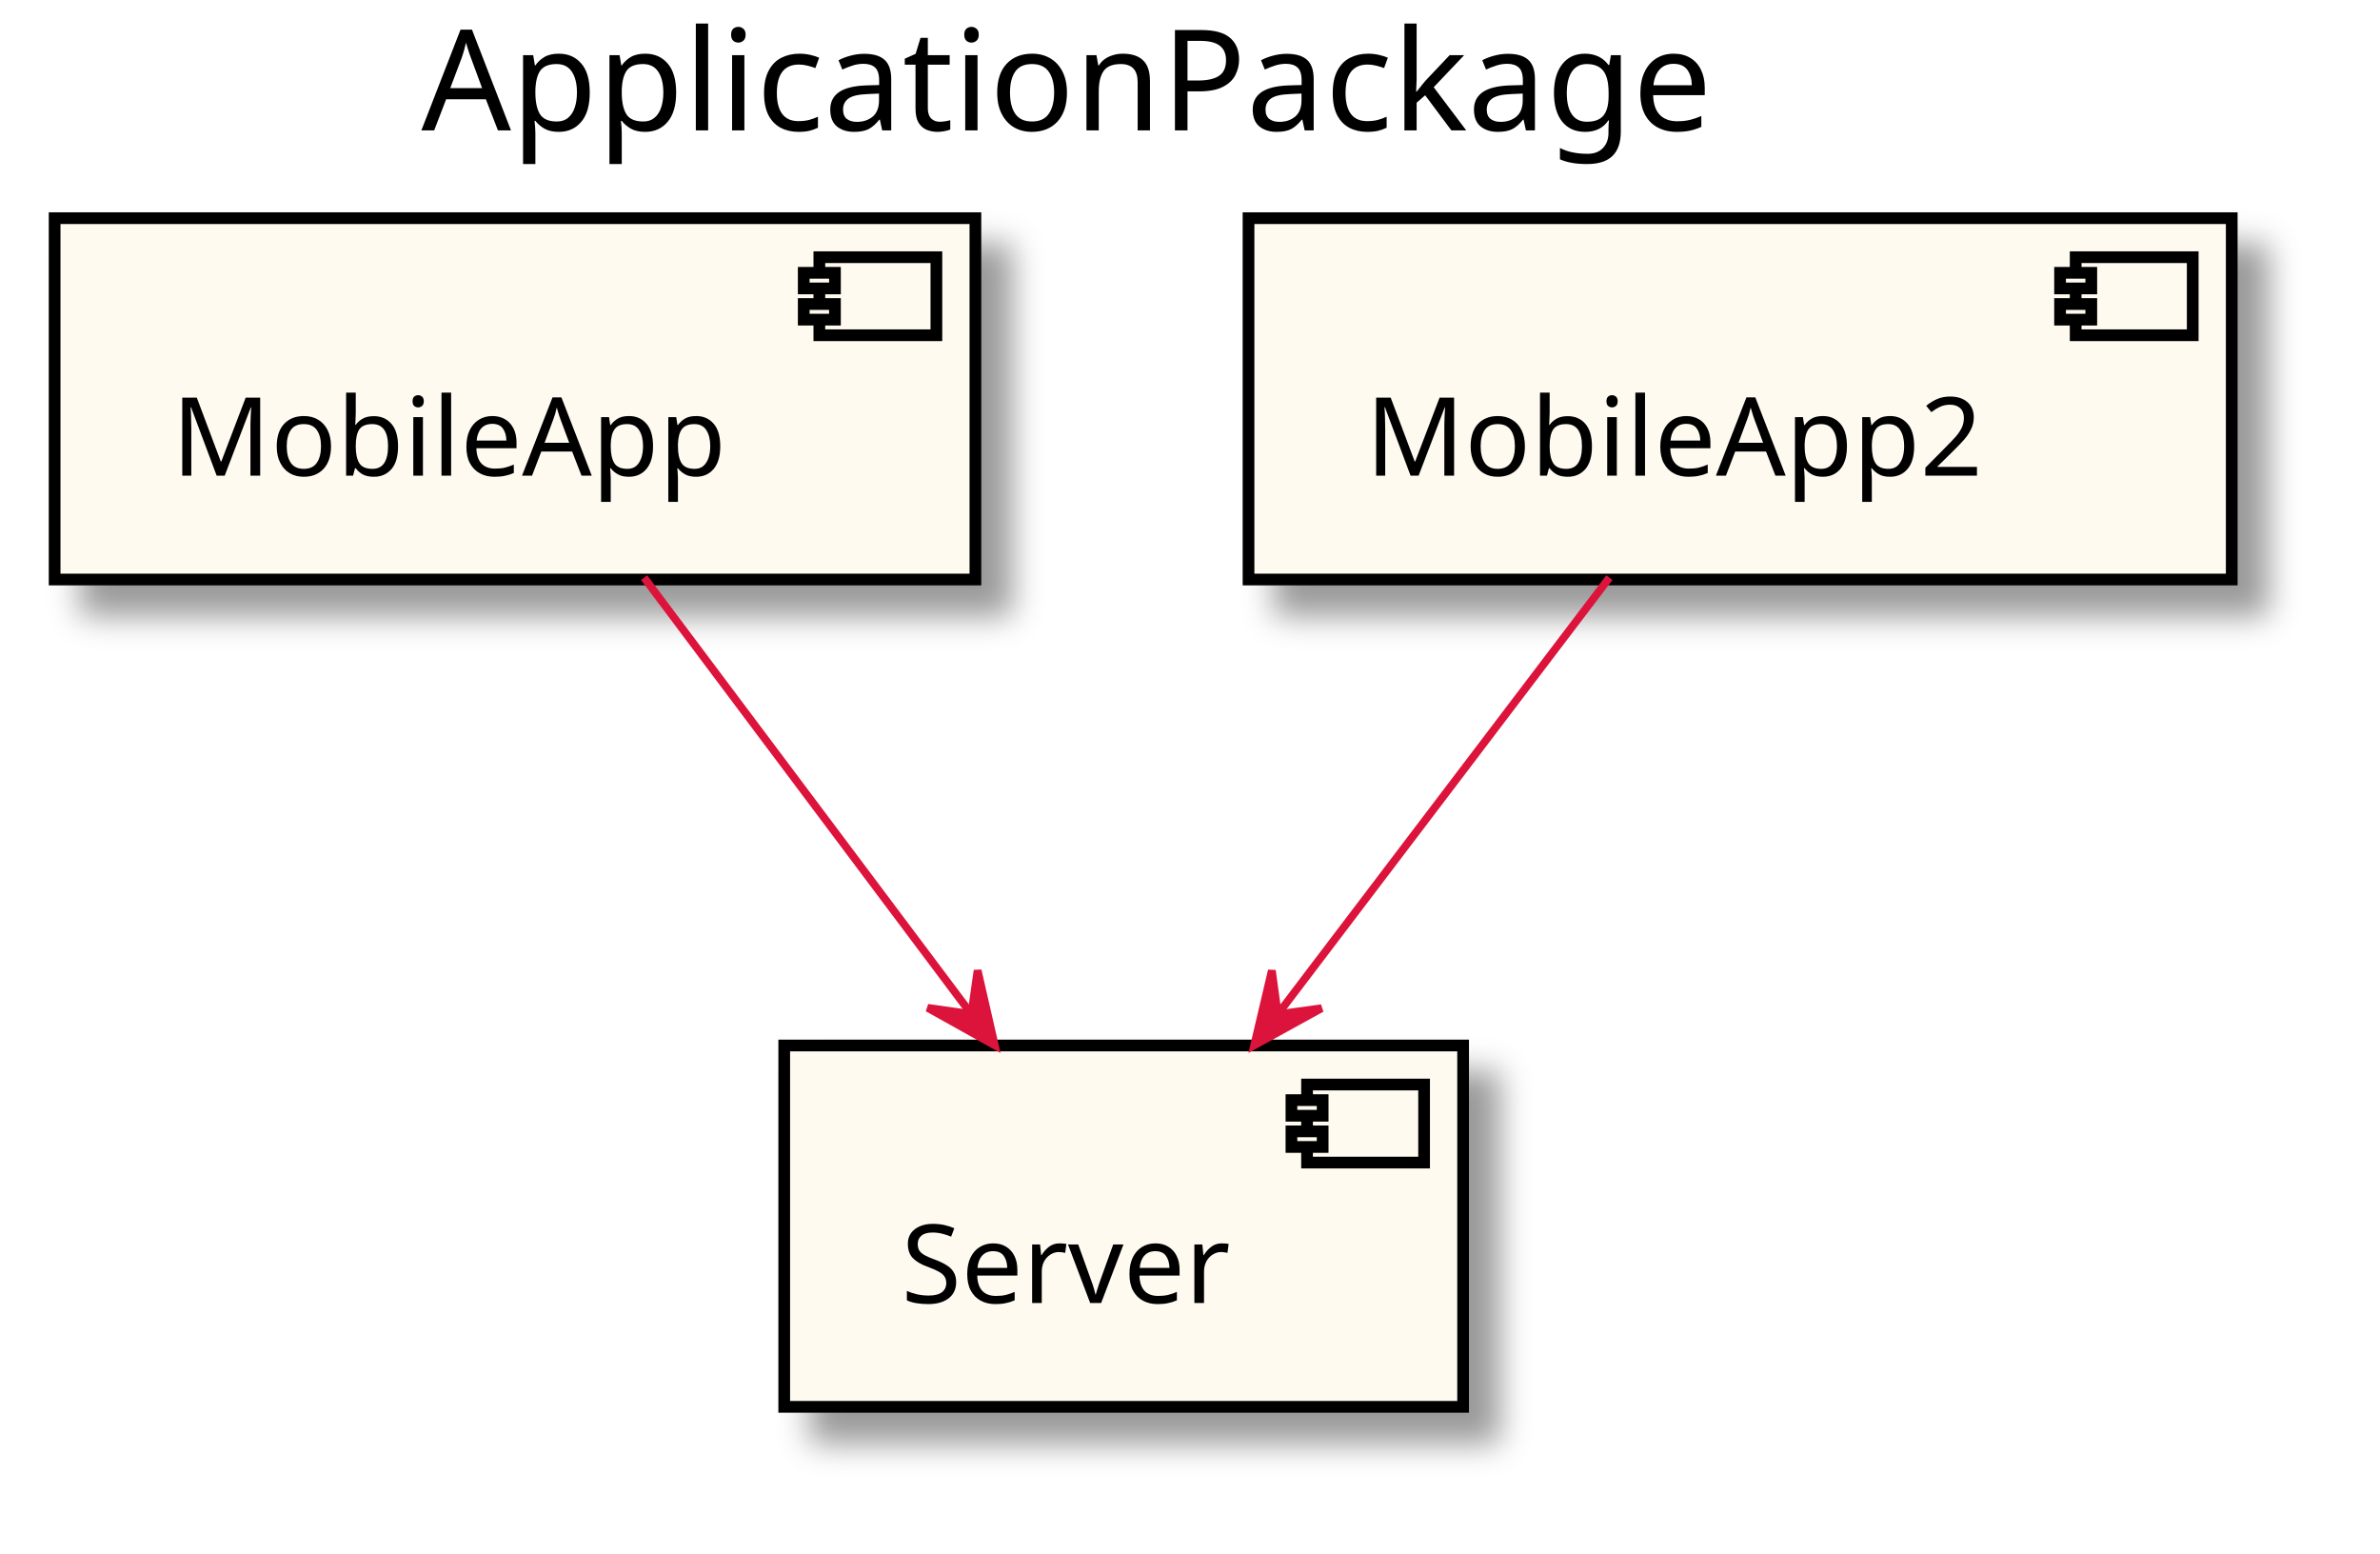
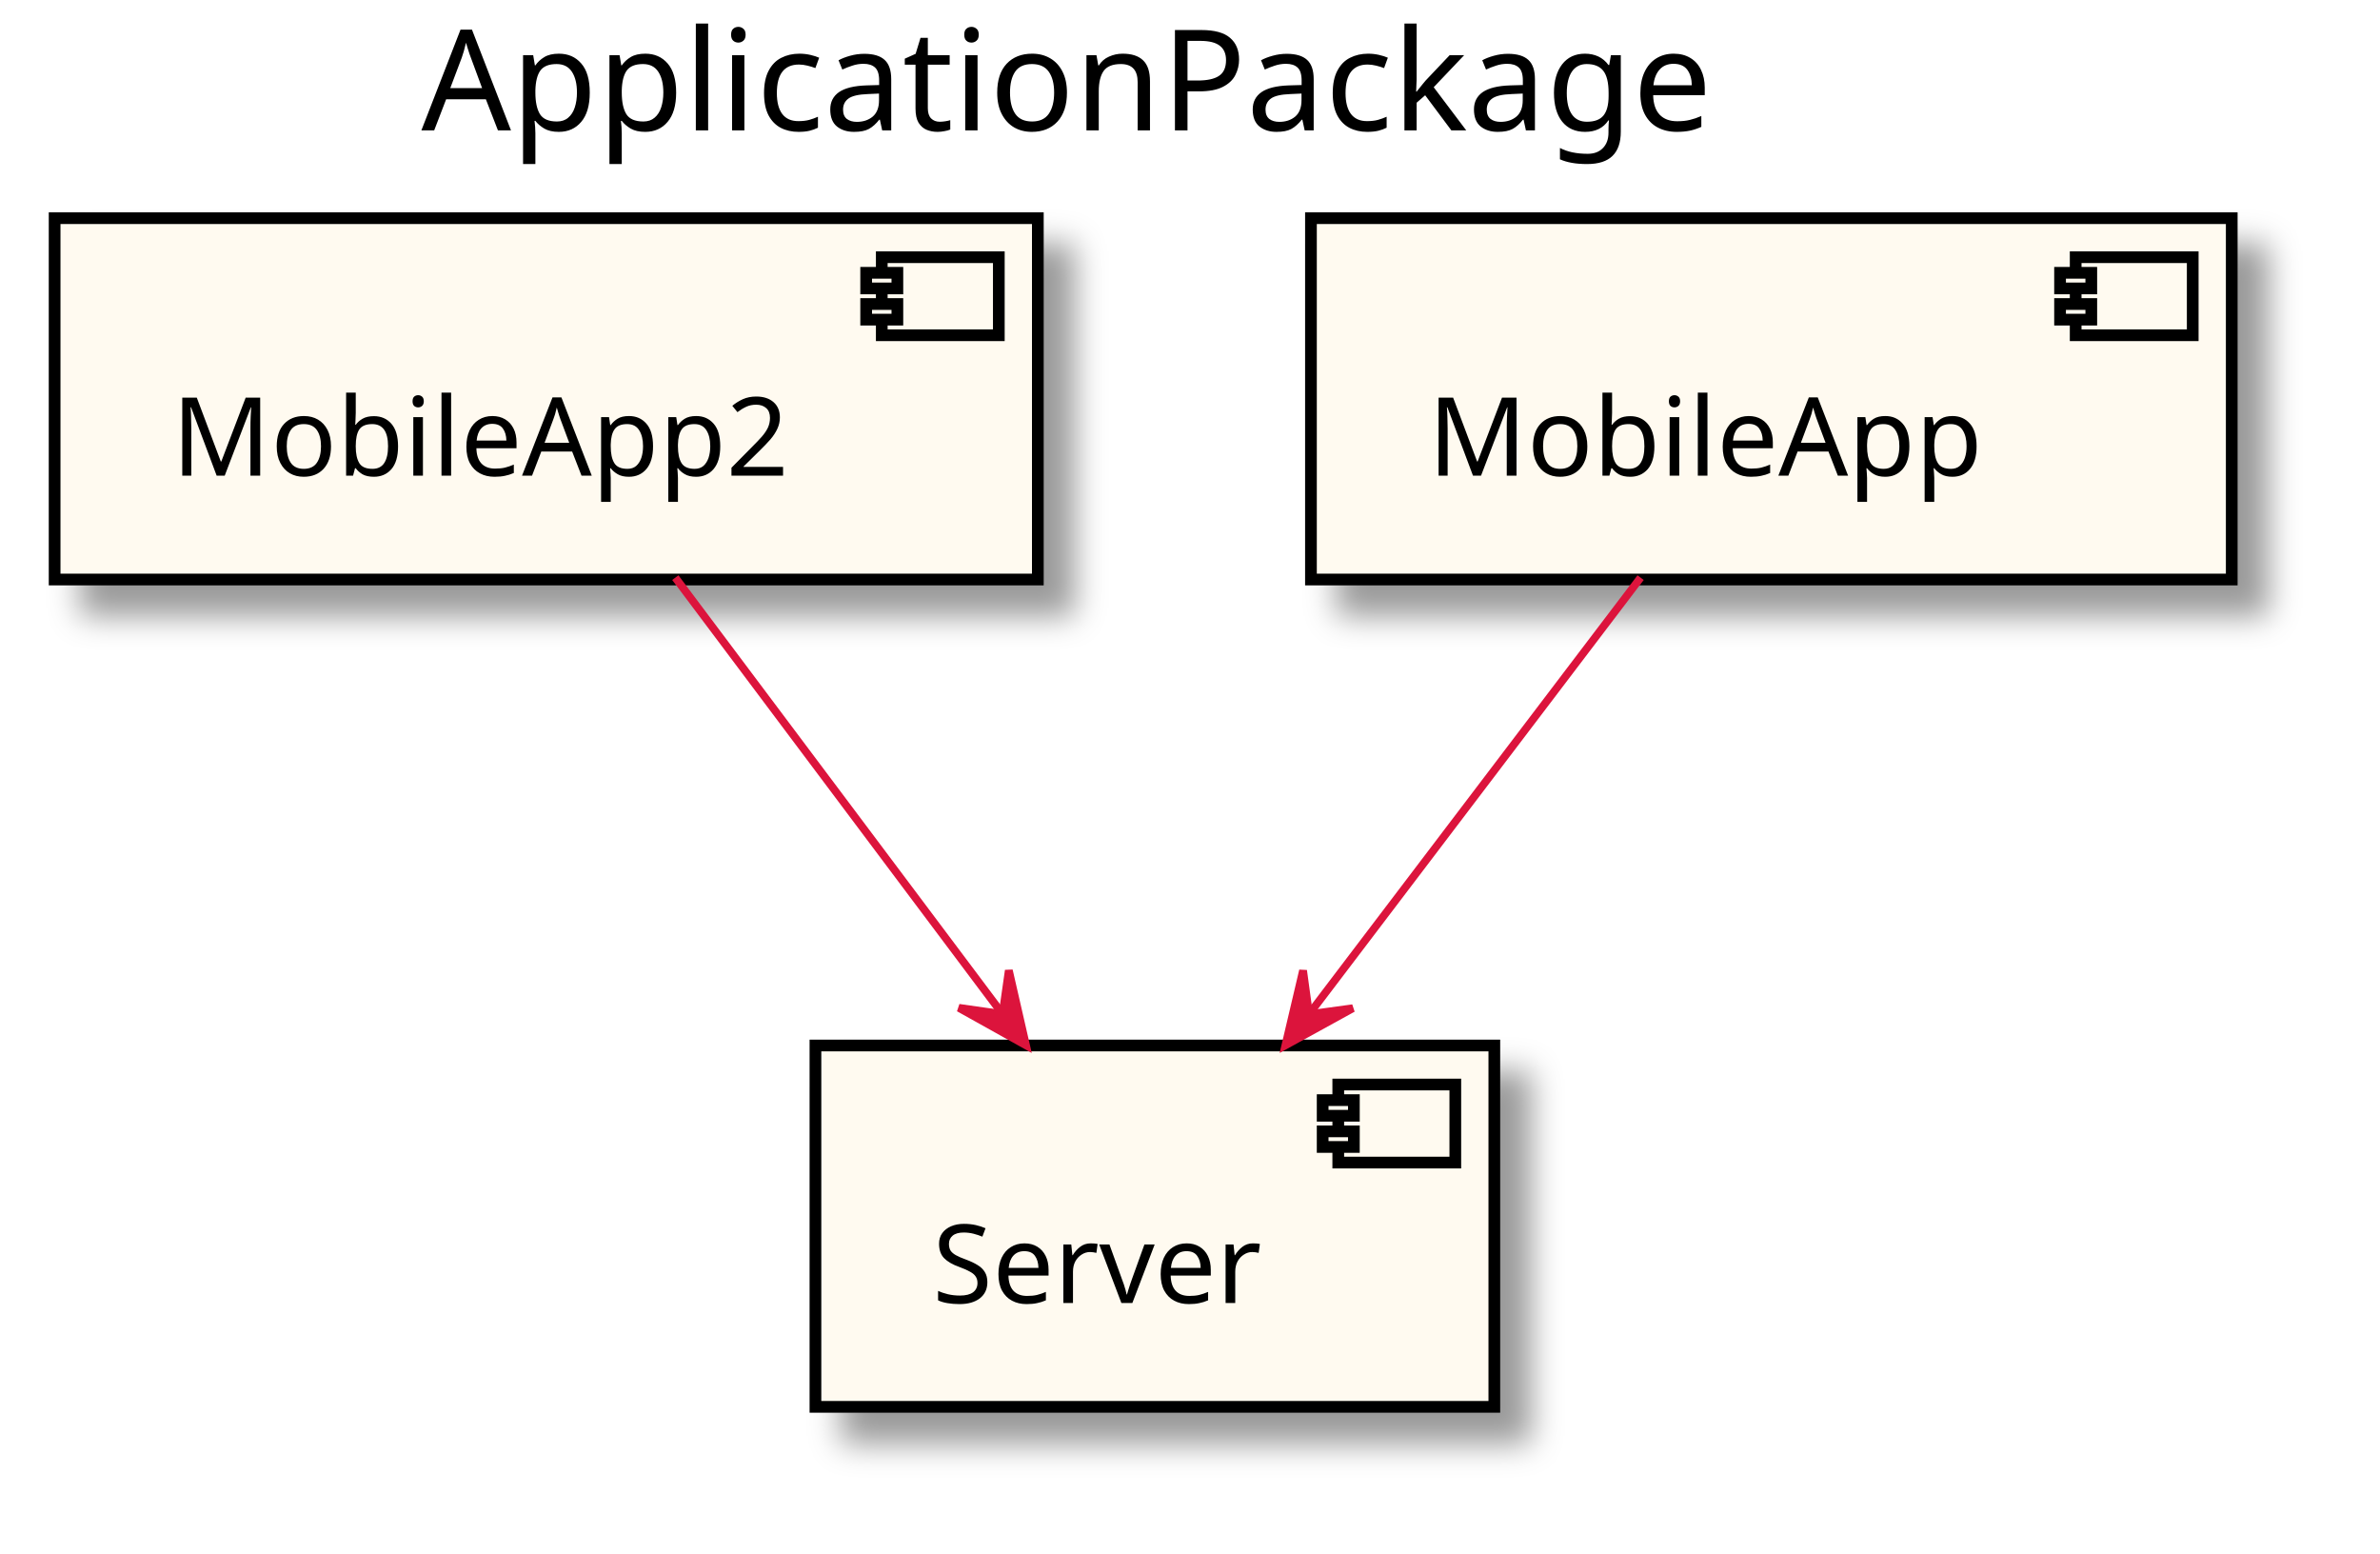
<svg xmlns="http://www.w3.org/2000/svg" contentScriptType="application/ecmascript" contentStyleType="text/css" height="199px" preserveAspectRatio="none" style="width:305px;height:199px;" version="1.1" viewBox="0 0 305 199" width="305px" zoomAndPan="magnify">
  <defs>
-     <filter height="300%" id="fxyseq1370ypt" width="300%" x="-1" y="-1">
+     <filter height="300%" id="f18xrth5joaidx" width="300%" x="-1" y="-1">
      <feGaussianBlur result="blurOut" stdDeviation="2.0" />
      <feColorMatrix in="blurOut" result="blurOut2" type="matrix" values="0 0 0 0 0 0 0 0 0 0 0 0 0 0 0 0 0 0 .4 0" />
      <feOffset dx="4.0" dy="4.0" in="blurOut2" result="blurOut3" />
      <feBlend in="SourceGraphic" in2="blurOut3" mode="normal" />
    </filter>
  </defs>
  <g>
    <text fill="#000000" font-family="sans-serif" font-size="18" lengthAdjust="spacingAndGlyphs" textLength="179" x="54" y="16.708">ApplicationPackage</text>
-     <rect fill="#FFFAF0" filter="url(#fxyseq1370ypt)" height="46.297" style="stroke: #000000; stroke-width: 1.5;" width="118" x="7" y="27.953" />
-     <rect fill="#FFFAF0" height="10" style="stroke: #000000; stroke-width: 1.5;" width="15" x="105" y="32.953" />
-     <rect fill="#FFFAF0" height="2" style="stroke: #000000; stroke-width: 1.5;" width="4" x="103" y="34.953" />
-     <rect fill="#FFFAF0" height="2" style="stroke: #000000; stroke-width: 1.5;" width="4" x="103" y="38.953" />
-     <text fill="#000000" font-family="sans-serif" font-size="14" lengthAdjust="spacingAndGlyphs" textLength="78" x="22" y="60.948">MobileApp</text>
-     <rect fill="#FFFAF0" filter="url(#fxyseq1370ypt)" height="46.297" style="stroke: #000000; stroke-width: 1.5;" width="87" x="100.5" y="133.953" />
-     <rect fill="#FFFAF0" height="10" style="stroke: #000000; stroke-width: 1.5;" width="15" x="167.5" y="138.953" />
-     <rect fill="#FFFAF0" height="2" style="stroke: #000000; stroke-width: 1.5;" width="4" x="165.5" y="140.953" />
-     <rect fill="#FFFAF0" height="2" style="stroke: #000000; stroke-width: 1.5;" width="4" x="165.5" y="144.953" />
-     <text fill="#000000" font-family="sans-serif" font-size="14" lengthAdjust="spacingAndGlyphs" textLength="47" x="115.5" y="166.948">Server</text>
-     <rect fill="#FFFAF0" filter="url(#fxyseq1370ypt)" height="46.297" style="stroke: #000000; stroke-width: 1.5;" width="126" x="160" y="27.953" />
+     <rect fill="#FFFAF0" filter="url(#f18xrth5joaidx)" height="46.297" style="stroke: #000000; stroke-width: 1.5;" width="126" x="7" y="27.953" />
+     <rect fill="#FFFAF0" height="10" style="stroke: #000000; stroke-width: 1.5;" width="15" x="113" y="32.953" />
+     <rect fill="#FFFAF0" height="2" style="stroke: #000000; stroke-width: 1.5;" width="4" x="111" y="34.953" />
+     <rect fill="#FFFAF0" height="2" style="stroke: #000000; stroke-width: 1.5;" width="4" x="111" y="38.953" />
+     <text fill="#000000" font-family="sans-serif" font-size="14" lengthAdjust="spacingAndGlyphs" textLength="86" x="22" y="60.948">MobileApp2</text>
+     <rect fill="#FFFAF0" filter="url(#f18xrth5joaidx)" height="46.297" style="stroke: #000000; stroke-width: 1.5;" width="87" x="104.5" y="133.953" />
+     <rect fill="#FFFAF0" height="10" style="stroke: #000000; stroke-width: 1.5;" width="15" x="171.5" y="138.953" />
+     <rect fill="#FFFAF0" height="2" style="stroke: #000000; stroke-width: 1.5;" width="4" x="169.5" y="140.953" />
+     <rect fill="#FFFAF0" height="2" style="stroke: #000000; stroke-width: 1.5;" width="4" x="169.5" y="144.953" />
+     <text fill="#000000" font-family="sans-serif" font-size="14" lengthAdjust="spacingAndGlyphs" textLength="47" x="119.5" y="166.948">Server</text>
+     <rect fill="#FFFAF0" filter="url(#f18xrth5joaidx)" height="46.297" style="stroke: #000000; stroke-width: 1.5;" width="118" x="168" y="27.953" />
    <rect fill="#FFFAF0" height="10" style="stroke: #000000; stroke-width: 1.5;" width="15" x="266" y="32.953" />
    <rect fill="#FFFAF0" height="2" style="stroke: #000000; stroke-width: 1.5;" width="4" x="264" y="34.953" />
    <rect fill="#FFFAF0" height="2" style="stroke: #000000; stroke-width: 1.5;" width="4" x="264" y="38.953" />
-     <text fill="#000000" font-family="sans-serif" font-size="14" lengthAdjust="spacingAndGlyphs" textLength="86" x="175" y="60.948">MobileApp2</text>
-     <path d="M82.542,74.009 C94.745,90.279 111.397,112.483 124.29,129.673 " fill="none" id="_0-&gt;_1" style="stroke: #DC143C; stroke-width: 1.0;" />
-     <polygon fill="#DC143C" points="127.482,133.929,125.282,124.329,124.482,129.929,118.882,129.129,127.482,133.929" style="stroke: #DC143C; stroke-width: 1.0;" />
-     <path d="M206.246,74.009 C193.887,90.279 177.021,112.483 163.963,129.673 " fill="none" id="_2-&gt;_1" style="stroke: #DC143C; stroke-width: 1.0;" />
-     <polygon fill="#DC143C" points="160.73,133.929,169.359,129.182,163.755,129.948,162.989,124.343,160.73,133.929" style="stroke: #DC143C; stroke-width: 1.0;" />
+     <text fill="#000000" font-family="sans-serif" font-size="14" lengthAdjust="spacingAndGlyphs" textLength="78" x="183" y="60.948">MobileApp</text>
+     <path d="M86.542,74.009 C98.745,90.279 115.397,112.483 128.29,129.673 " fill="none" id="_0-&gt;_1" style="stroke: #DC143C; stroke-width: 1.0;" />
+     <polygon fill="#DC143C" points="131.482,133.929,129.282,124.329,128.482,129.929,122.882,129.129,131.482,133.929" style="stroke: #DC143C; stroke-width: 1.0;" />
+     <path d="M210.246,74.009 C197.887,90.279 181.021,112.483 167.963,129.673 " fill="none" id="_2-&gt;_1" style="stroke: #DC143C; stroke-width: 1.0;" />
+     <polygon fill="#DC143C" points="164.73,133.929,173.359,129.182,167.755,129.948,166.989,124.343,164.73,133.929" style="stroke: #DC143C; stroke-width: 1.0;" />
  </g>
</svg>
